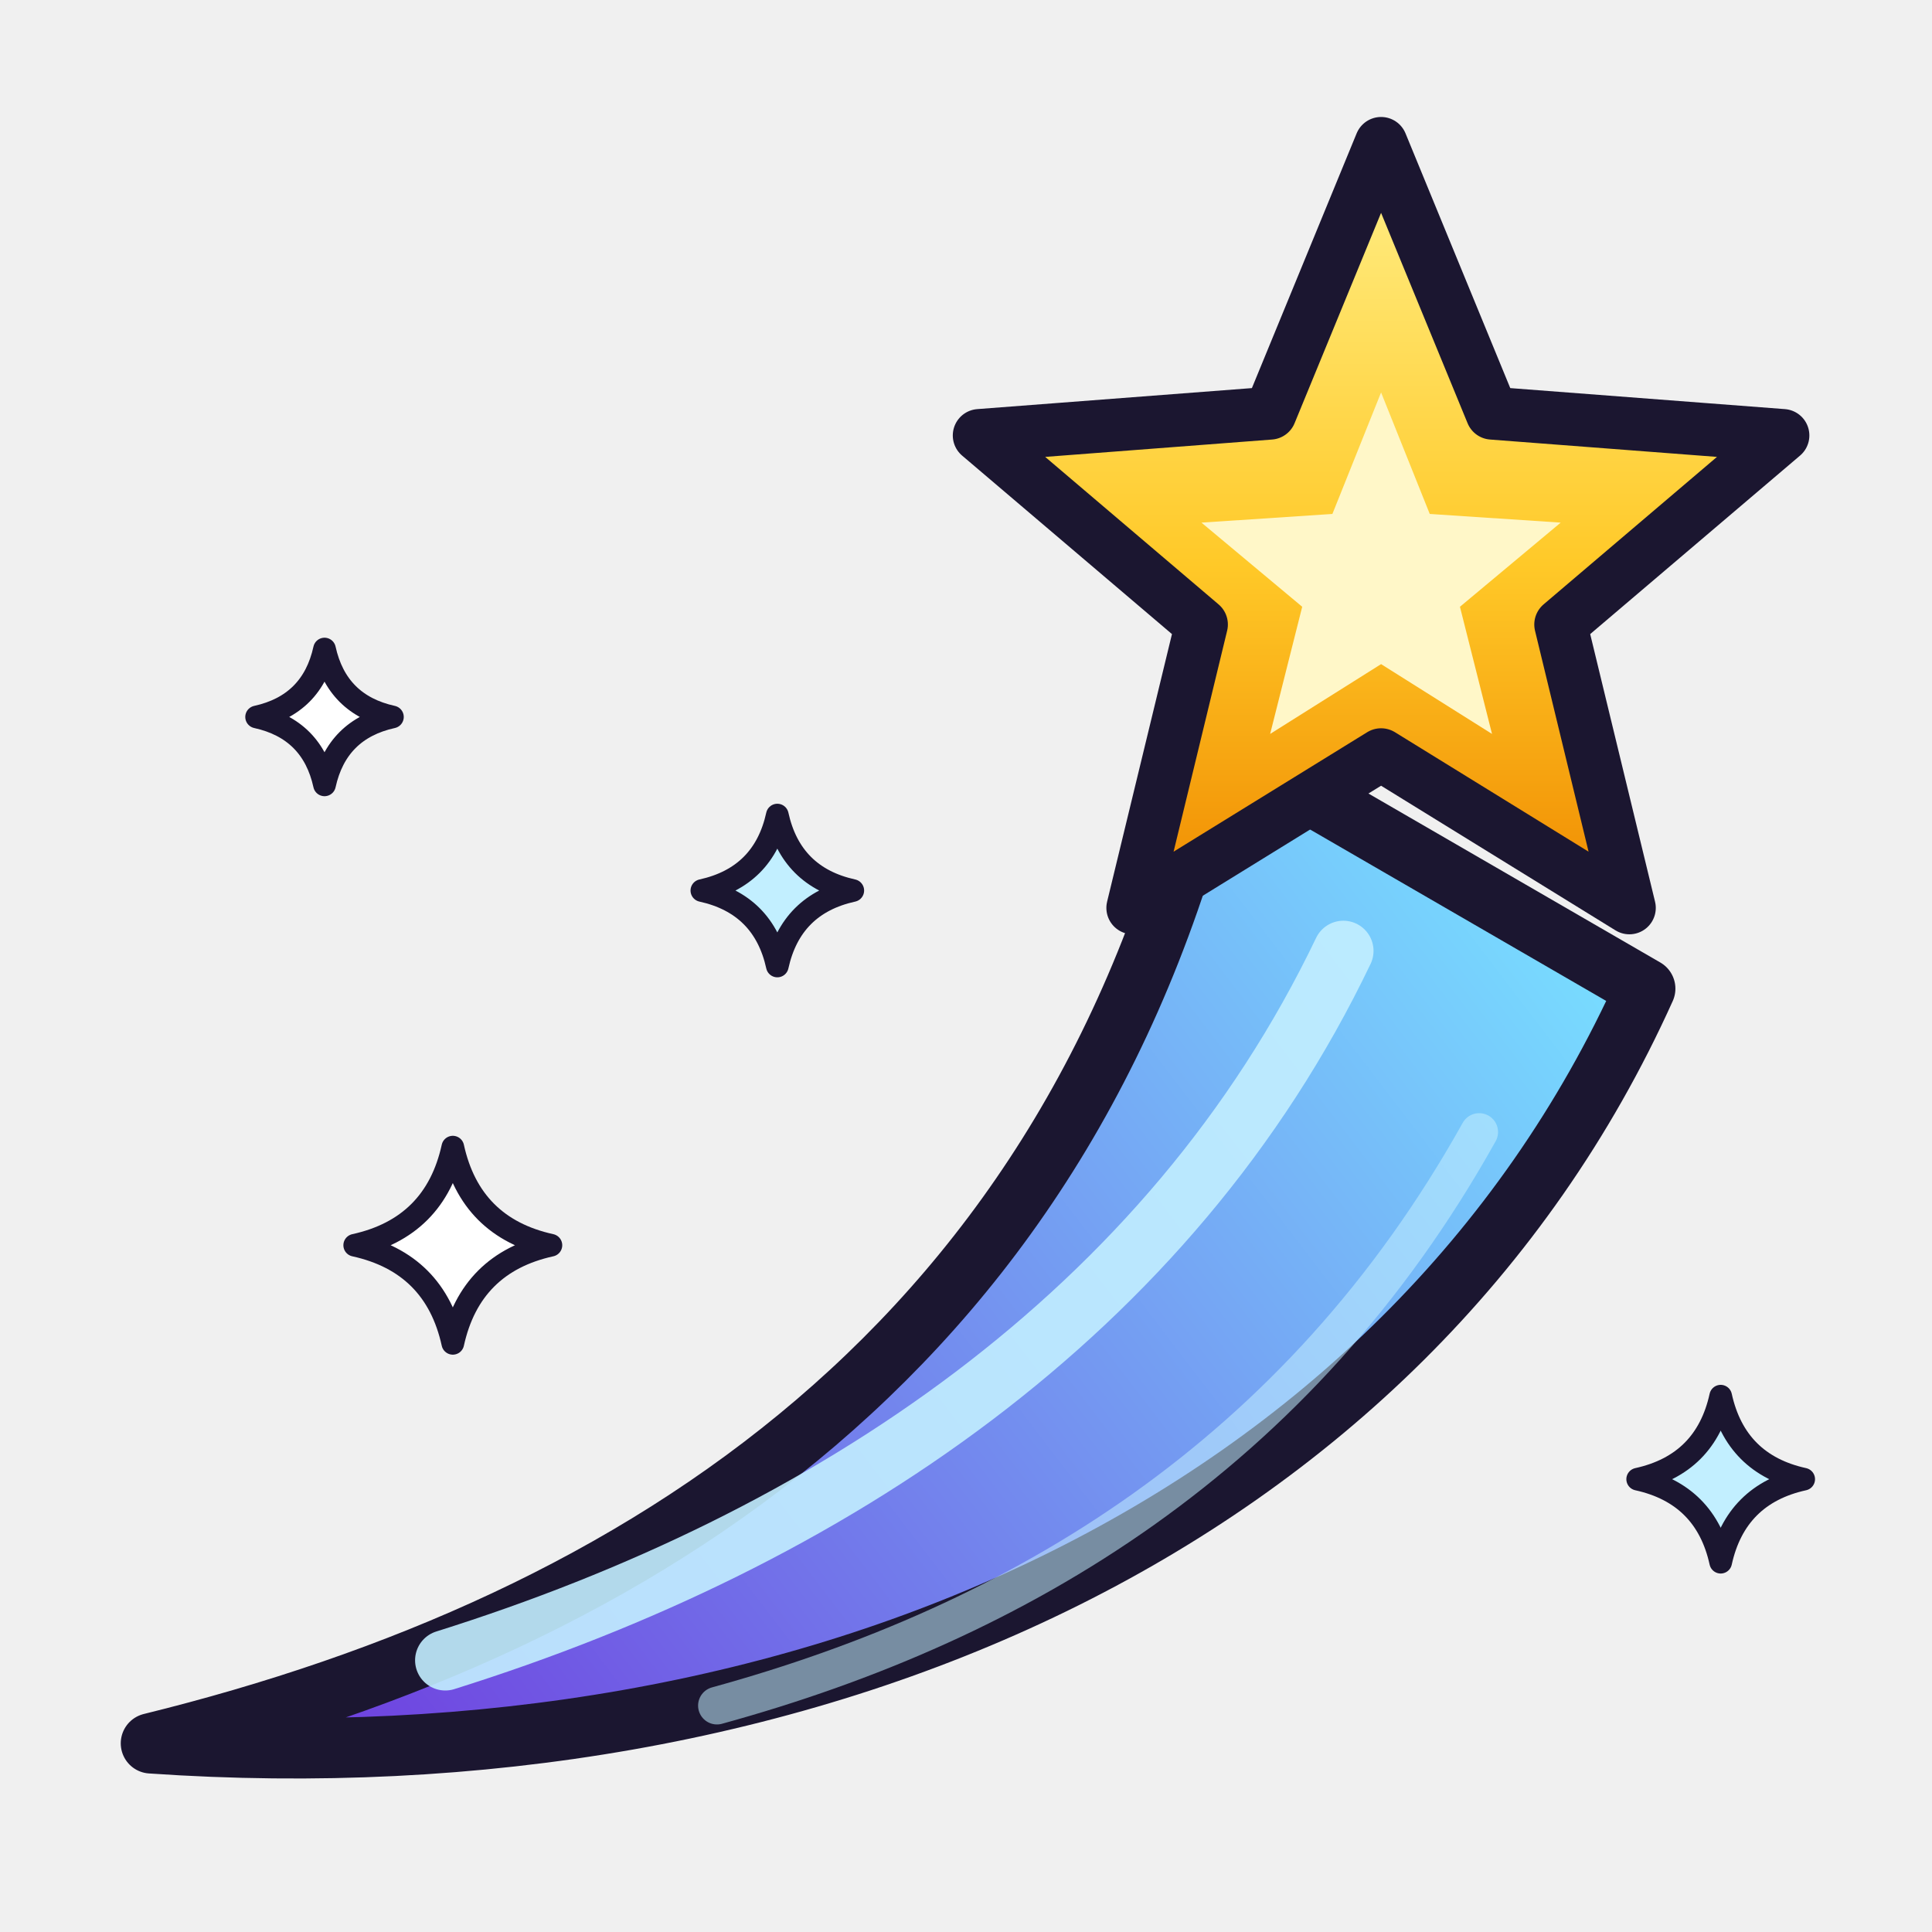
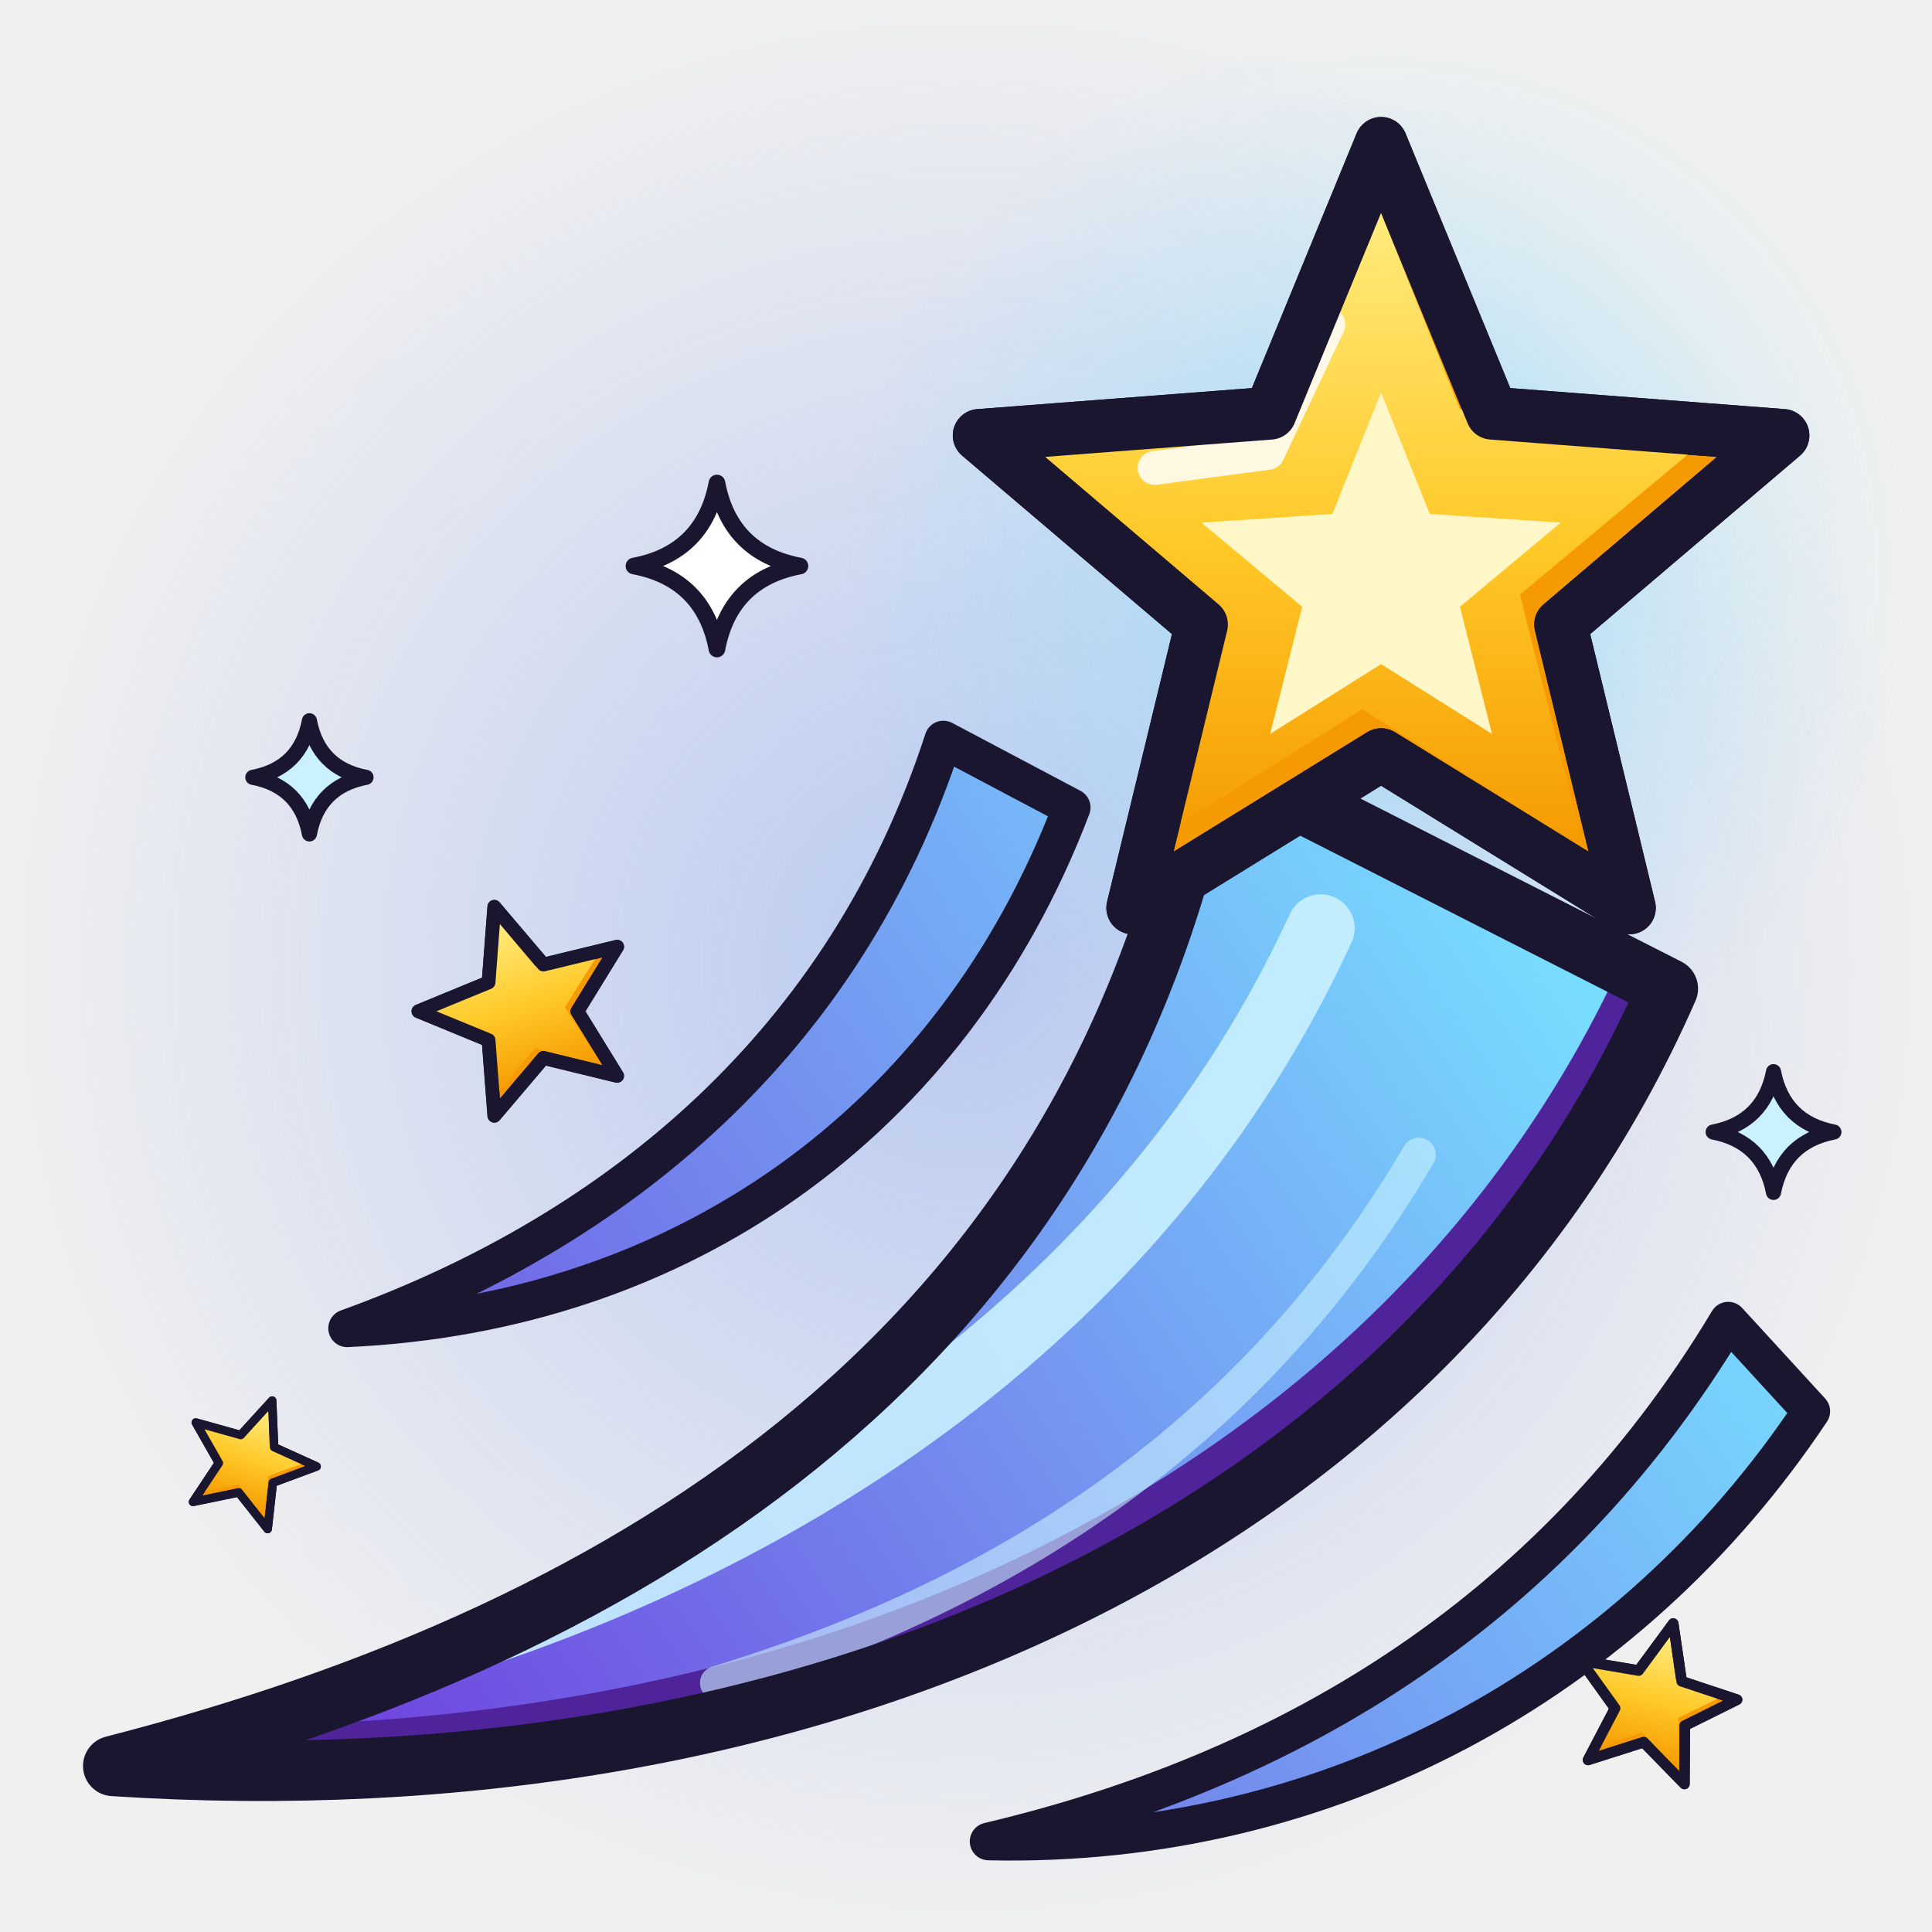
<svg xmlns="http://www.w3.org/2000/svg" width="512" height="512" viewBox="0 0 512 512" fill="none">
  <defs>
    <linearGradient id="gold" x1="0" y1="0" x2="0" y2="1">
      <stop offset="0" stop-color="#FFF08A" />
      <stop offset="0.55" stop-color="#FFC928" />
-       <stop offset="1" stop-color="#F08A00" />
+       <stop offset="1" stop-color="#F59A00" />
    </linearGradient>
    <linearGradient id="goldIn" x1="0" y1="0" x2="0" y2="1">
-       <stop offset="0" stop-color="#FFD84A" />
-       <stop offset="1" stop-color="#FFAE1A" />
-     </linearGradient>
-     <linearGradient id="bolt" x1="0" y1="0" x2="0" y2="1">
-       <stop offset="0" stop-color="#FFF7A6" />
-       <stop offset="0.5" stop-color="#FFD62E" />
-       <stop offset="1" stop-color="#FF9A1F" />
-     </linearGradient>
-     <linearGradient id="leaf" x1="0" y1="0" x2="0" y2="1">
-       <stop offset="0" stop-color="#8CF06A" />
-       <stop offset="1" stop-color="#1FA84A" />
-     </linearGradient>
-     <linearGradient id="egg" x1="0" y1="0" x2="0" y2="1">
-       <stop offset="0" stop-color="#C79BFF" />
-       <stop offset="0.6" stop-color="#8A4DF0" />
-       <stop offset="1" stop-color="#5A27B8" />
-     </linearGradient>
-     <linearGradient id="cyan" x1="0" y1="0" x2="1" y2="0">
-       <stop offset="0" stop-color="#6FE9FF" stop-opacity="0" />
-       <stop offset="1" stop-color="#6FE9FF" />
+       <stop offset="0" stop-color="#FFDC55" />
+       <stop offset="1" stop-color="#FFB01F" />
    </linearGradient>
    <linearGradient id="sack" x1="0" y1="0" x2="0" y2="1">
-       <stop offset="0" stop-color="#E9BC78" />
-       <stop offset="1" stop-color="#B57A34" />
+       <stop offset="0" stop-color="#F2CC8C" />
+       <stop offset="1" stop-color="#C98C42" />
    </linearGradient>
    <linearGradient id="wood" x1="0" y1="0" x2="0" y2="1">
-       <stop offset="0" stop-color="#D08A3C" />
-       <stop offset="1" stop-color="#8C4A18" />
-     </linearGradient>
-     <linearGradient id="glass" x1="0" y1="0" x2="0" y2="1">
-       <stop offset="0" stop-color="#F4FBFF" />
-       <stop offset="1" stop-color="#BFDDF2" />
+       <stop offset="0" stop-color="#D9924A" />
+       <stop offset="1" stop-color="#A45C22" />
    </linearGradient>
    <linearGradient id="liqLuck" x1="0" y1="0" x2="0" y2="1">
-       <stop offset="0" stop-color="#FFC04A" />
-       <stop offset="1" stop-color="#F26A12" />
+       <stop offset="0" stop-color="#FFC44D" />
+       <stop offset="1" stop-color="#F05A0E" />
    </linearGradient>
    <linearGradient id="liqSpeed" x1="0" y1="0" x2="0" y2="1">
-       <stop offset="0" stop-color="#6FD2FF" />
-       <stop offset="1" stop-color="#1F6FE8" />
+       <stop offset="0" stop-color="#74D8FF" />
+       <stop offset="1" stop-color="#1B5FE0" />
    </linearGradient>
    <linearGradient id="flame" x1="0" y1="0" x2="0" y2="1">
-       <stop offset="0" stop-color="#FFD23A" />
-       <stop offset="1" stop-color="#F0401A" />
+       <stop offset="0" stop-color="#FFB02E" />
+       <stop offset="1" stop-color="#EE3A16" />
+     </linearGradient>
+     <linearGradient id="petal" x1="0" y1="0" x2="0" y2="1">
+       <stop offset="0" stop-color="#FFE3EF" />
+       <stop offset="1" stop-color="#FF8FC0" />
    </linearGradient>
    <linearGradient id="badge" x1="0" y1="0" x2="0" y2="1">
-       <stop offset="0" stop-color="#FF6FB1" />
+       <stop offset="0" stop-color="#FF78B8" />
      <stop offset="1" stop-color="#E0206F" />
    </linearGradient>
-   </defs>
-   <defs>
-     <linearGradient id="tr-cosmos" x1="40" y1="460" x2="380" y2="200" gradientUnits="userSpaceOnUse">
+     <linearGradient id="tr" x1="40" y1="460" x2="390" y2="220" gradientUnits="userSpaceOnUse">
      <stop offset="0" stop-color="#6e32dc" />
      <stop offset="1" stop-color="#78dcff" />
    </linearGradient>
+     <radialGradient id="glow1">
+       <stop offset="0" stop-color="#7498f1" stop-opacity="0.45" />
+       <stop offset="0.55" stop-color="#7498f1" stop-opacity="0.2" />
+       <stop offset="1" stop-color="#7498f1" stop-opacity="0" />
+     </radialGradient>
+     <radialGradient id="glow2">
+       <stop offset="0" stop-color="#78dcff" stop-opacity="0.6" />
+       <stop offset="0.55" stop-color="#78dcff" stop-opacity="0.2" />
+       <stop offset="1" stop-color="#78dcff" stop-opacity="0" />
+     </radialGradient>
+     <clipPath id="clip3">
+       <path d="M30 468 C170 432 290 356 320 200 L442 262 C378 408 214 480 30 468Z" />
+     </clipPath>
  </defs>
-   <path d="M40 462 C170 430 286 356 322 196 L436 262 C372 404 214 474 40 462Z" fill="url(#tr-cosmos)" stroke="#1B1630" stroke-width="16" stroke-linejoin="round" stroke-linecap="round" />
-   <path d="M118 440 C220 408 310 348 356 252" stroke="#c2efff" stroke-opacity="0.9" stroke-width="16" stroke-linecap="round" />
-   <path d="M190 452 C270 430 344 386 392 300" stroke="#c2efff" stroke-opacity="0.55" stroke-width="10" stroke-linecap="round" />
+   <circle cx="256" cy="256" r="256" fill="url(#glow1)" />
+   <circle cx="366" cy="150" r="142" fill="url(#glow2)" />
+   <path d="M92 352 C164 326 224 276 250 196 L284 214 C252 298 180 348 92 352Z" fill="url(#tr)" />
+   <path d="M92 352 C164 326 224 276 250 196 L284 214 C252 298 180 348 92 352Z" fill="none" stroke="#1B1630" stroke-width="10" stroke-linejoin="round" stroke-linecap="round" />
+   <path d="M262 488 C338 470 410 430 458 350 L480 374 C432 446 352 490 262 488Z" fill="url(#tr)" />
+   <path d="M262 488 C338 470 410 430 458 350 L480 374 C432 446 352 490 262 488Z" fill="none" stroke="#1B1630" stroke-width="10" stroke-linejoin="round" stroke-linecap="round" />
+   <path d="M30 468 C170 432 290 356 320 200 L442 262 C378 408 214 480 30 468Z" fill="#4f249a" />
+   <g clip-path="url(#clip3)">
+     <path d="M30 468 C170 432 290 356 320 200 L442 262 C378 408 214 480 30 468Z" fill="url(#tr)" transform="translate(-10 -12)" />
+     <path d="M104 440 C210 410 304 346 350 246" stroke="#c9f1ff" stroke-opacity="0.9" stroke-width="18" stroke-linecap="round" stroke-linejoin="round" />
+     <path d="M190 446 C262 424 330 384 376 306" stroke="#c9f1ff" stroke-opacity="0.6" stroke-width="9" stroke-linecap="round" stroke-linejoin="round" />
+   </g>
+   <path d="M30 468 C170 432 290 356 320 200 L442 262 C378 408 214 480 30 468Z" fill="none" stroke="#1B1630" stroke-width="16" stroke-linejoin="round" stroke-linecap="round" />
  <g transform="translate(366 150)">
-     <polygon points="0.0,-112.0 29.4,-40.5 106.5,-34.6 47.6,15.5 65.8,90.6 0.0,50.0 -65.8,90.6 -47.6,15.5 -106.5,-34.6 -29.4,-40.5" fill="url(#gold)" stroke="#1B1630" stroke-width="14" stroke-linejoin="round" stroke-linecap="round" />
-     <polygon points="0.0,-46.0 12.9,-13.8 47.6,-11.5 20.9,10.8 29.4,44.5 0.0,26.0 -29.4,44.5 -20.9,10.8 -47.6,-11.5 -12.9,-13.8" fill="#FFF7C8" />
+     <polygon points="0,-112 29.4,-40.5 106.5,-34.6 47.6,15.5 65.8,90.6 0,50 -65.8,90.6 -47.6,15.5 -106.5,-34.6 -29.4,-40.5" fill="#F59A00" stroke="#1B1630" stroke-width="14" stroke-linejoin="round" stroke-linecap="round" />
+     <polygon points="-5,-106 20.9,-41.6 90.1,-36.9 36.8,7.6 53.8,74.9 -5,38 -63.8,74.9 -46.8,7.6 -100.1,-36.9 -30.9,-41.6" fill="url(#gold)" />
+     <polygon points="0,-46 12.9,-13.8 47.6,-11.5 20.9,10.8 29.4,44.5 0,26 -29.4,44.5 -20.9,10.8 -47.6,-11.5 -12.9,-13.8" fill="#FFF7C8" />
+     <path d="M-60 -26 L-30 -30 L-14 -64" stroke="#FFFFFF" stroke-opacity="0.85" stroke-width="9" stroke-linecap="round" stroke-linejoin="round" />
+     <polygon points="0,-112 29.4,-40.5 106.5,-34.6 47.6,15.5 65.8,90.6 0,50 -65.8,90.6 -47.6,15.5 -106.5,-34.6 -29.4,-40.5" fill="none" stroke="#1B1630" stroke-width="14" stroke-linejoin="round" stroke-linecap="round" />
  </g>
-   <path d="M120 304 Q124.68 325.32 146 330 Q124.68 334.68 120 356 Q115.32 334.68 94 330 Q115.32 325.32 120 304Z" fill="#FFFFFF" stroke="#1B1630" stroke-width="6" stroke-linejoin="round" />
-   <path d="M206 216 Q209.6 232.4 226 236 Q209.6 239.6 206 256 Q202.4 239.6 186 236 Q202.4 232.4 206 216Z" fill="#c2efff" stroke="#1B1630" stroke-width="6" stroke-linejoin="round" />
-   <path d="M86 172 Q89.24 186.76 104 190 Q89.24 193.24 86 208 Q82.76 193.24 68 190 Q82.76 186.76 86 172Z" fill="#FFFFFF" stroke="#1B1630" stroke-width="6" stroke-linejoin="round" />
-   <path d="M456 370 Q459.96 388.04 478 392 Q459.96 395.96 456 414 Q452.04 395.96 434 392 Q452.04 388.04 456 370Z" fill="#c2efff" stroke="#1B1630" stroke-width="6" stroke-linejoin="round" />
+   <g transform="translate(140 268) rotate(-18) scale(0.26)">
+     <polygon points="0,-112 29.4,-40.5 106.5,-34.6 47.6,15.5 65.8,90.6 0,50 -65.8,90.6 -47.6,15.5 -106.5,-34.6 -29.4,-40.5" fill="#F59A00" stroke="#1B1630" stroke-width="14" stroke-linejoin="round" stroke-linecap="round" />
+     <polygon points="-5,-106 20.9,-41.6 90.1,-36.9 36.8,7.6 53.8,74.9 -5,38 -63.8,74.9 -46.8,7.6 -100.1,-36.9 -30.9,-41.6" fill="url(#gold)" />
+     <polygon points="0,-112 29.4,-40.5 106.5,-34.6 47.6,15.5 65.8,90.6 0,50 -65.8,90.6 -47.6,15.5 -106.5,-34.6 -29.4,-40.5" fill="none" stroke="#1B1630" stroke-width="14" stroke-linejoin="round" stroke-linecap="round" />
+   </g>
+   <g transform="translate(438 452) rotate(14) scale(0.2)">
+     <polygon points="0,-112 29.4,-40.5 106.5,-34.6 47.6,15.5 65.8,90.6 0,50 -65.8,90.6 -47.6,15.5 -106.5,-34.6 -29.4,-40.5" fill="#F59A00" stroke="#1B1630" stroke-width="14" stroke-linejoin="round" stroke-linecap="round" />
+     <polygon points="-5,-106 20.9,-41.6 90.1,-36.9 36.8,7.6 53.8,74.9 -5,38 -63.8,74.9 -46.8,7.6 -100.1,-36.9 -30.9,-41.6" fill="url(#gold)" />
+     <polygon points="0,-112 29.4,-40.5 106.5,-34.6 47.6,15.5 65.8,90.6 0,50 -65.8,90.6 -47.6,15.5 -106.5,-34.6 -29.4,-40.5" fill="none" stroke="#1B1630" stroke-width="14" stroke-linejoin="round" stroke-linecap="round" />
+   </g>
+   <g transform="translate(66 388) rotate(20) scale(0.16)">
+     <polygon points="0,-112 29.4,-40.5 106.5,-34.6 47.6,15.5 65.8,90.6 0,50 -65.8,90.6 -47.6,15.5 -106.5,-34.6 -29.4,-40.5" fill="#F59A00" stroke="#1B1630" stroke-width="14" stroke-linejoin="round" stroke-linecap="round" />
+     <polygon points="-5,-106 20.9,-41.6 90.1,-36.9 36.8,7.6 53.8,74.9 -5,38 -63.8,74.9 -46.8,7.6 -100.1,-36.9 -30.9,-41.6" fill="url(#gold)" />
+     <polygon points="0,-112 29.4,-40.5 106.5,-34.6 47.6,15.5 65.8,90.6 0,50 -65.8,90.6 -47.6,15.5 -106.5,-34.6 -29.4,-40.5" fill="none" stroke="#1B1630" stroke-width="14" stroke-linejoin="round" stroke-linecap="round" />
+   </g>
+   <path d="M190 128 Q193.5 146.5 212 150 Q193.5 153.5 190 172 Q186.5 153.5 168 150 Q186.5 146.5 190 128Z" fill="#FFFFFF" stroke="#1B1630" stroke-width="4.4" stroke-linejoin="round" />
+   <path d="M82 191 Q84.4 203.6 97 206 Q84.4 208.4 82 221 Q79.6 208.4 67 206 Q79.6 203.6 82 191Z" fill="#c9f1ff" stroke="#1B1630" stroke-width="4" stroke-linejoin="round" />
+   <path d="M470 284 Q472.6 297.4 486 300 Q472.6 302.6 470 316 Q467.4 302.6 454 300 Q467.4 297.4 470 284Z" fill="#c9f1ff" stroke="#1B1630" stroke-width="4" stroke-linejoin="round" />
</svg>
